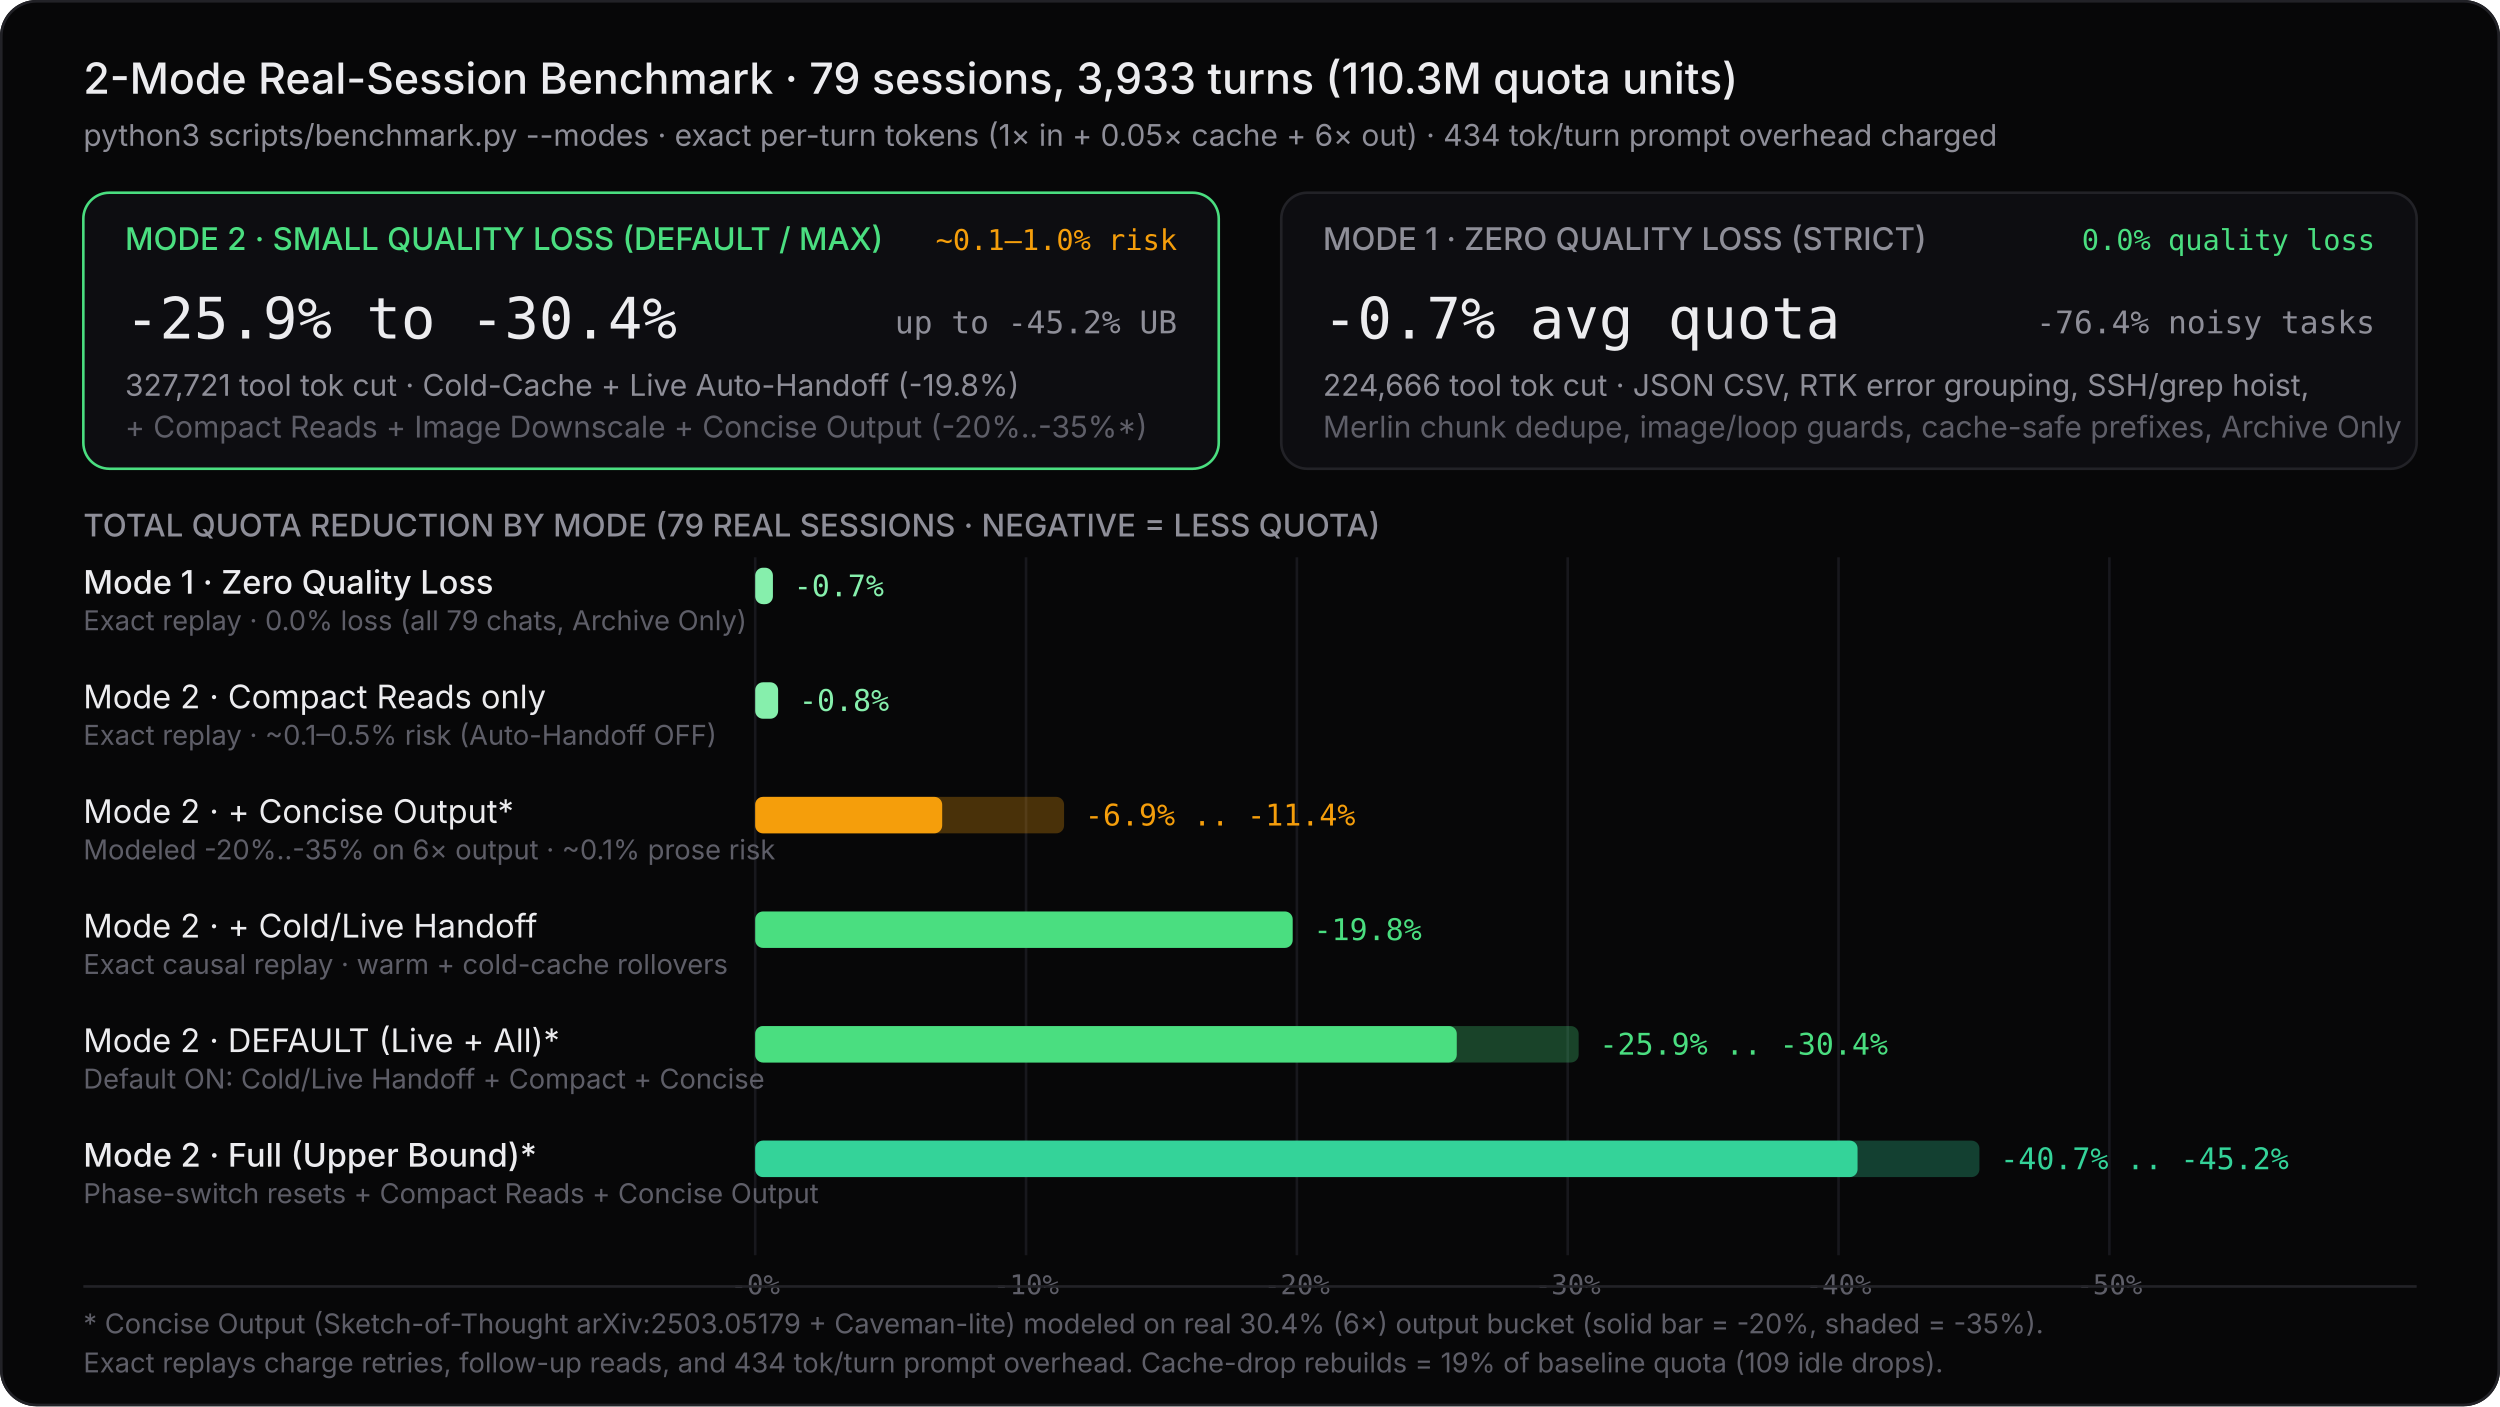
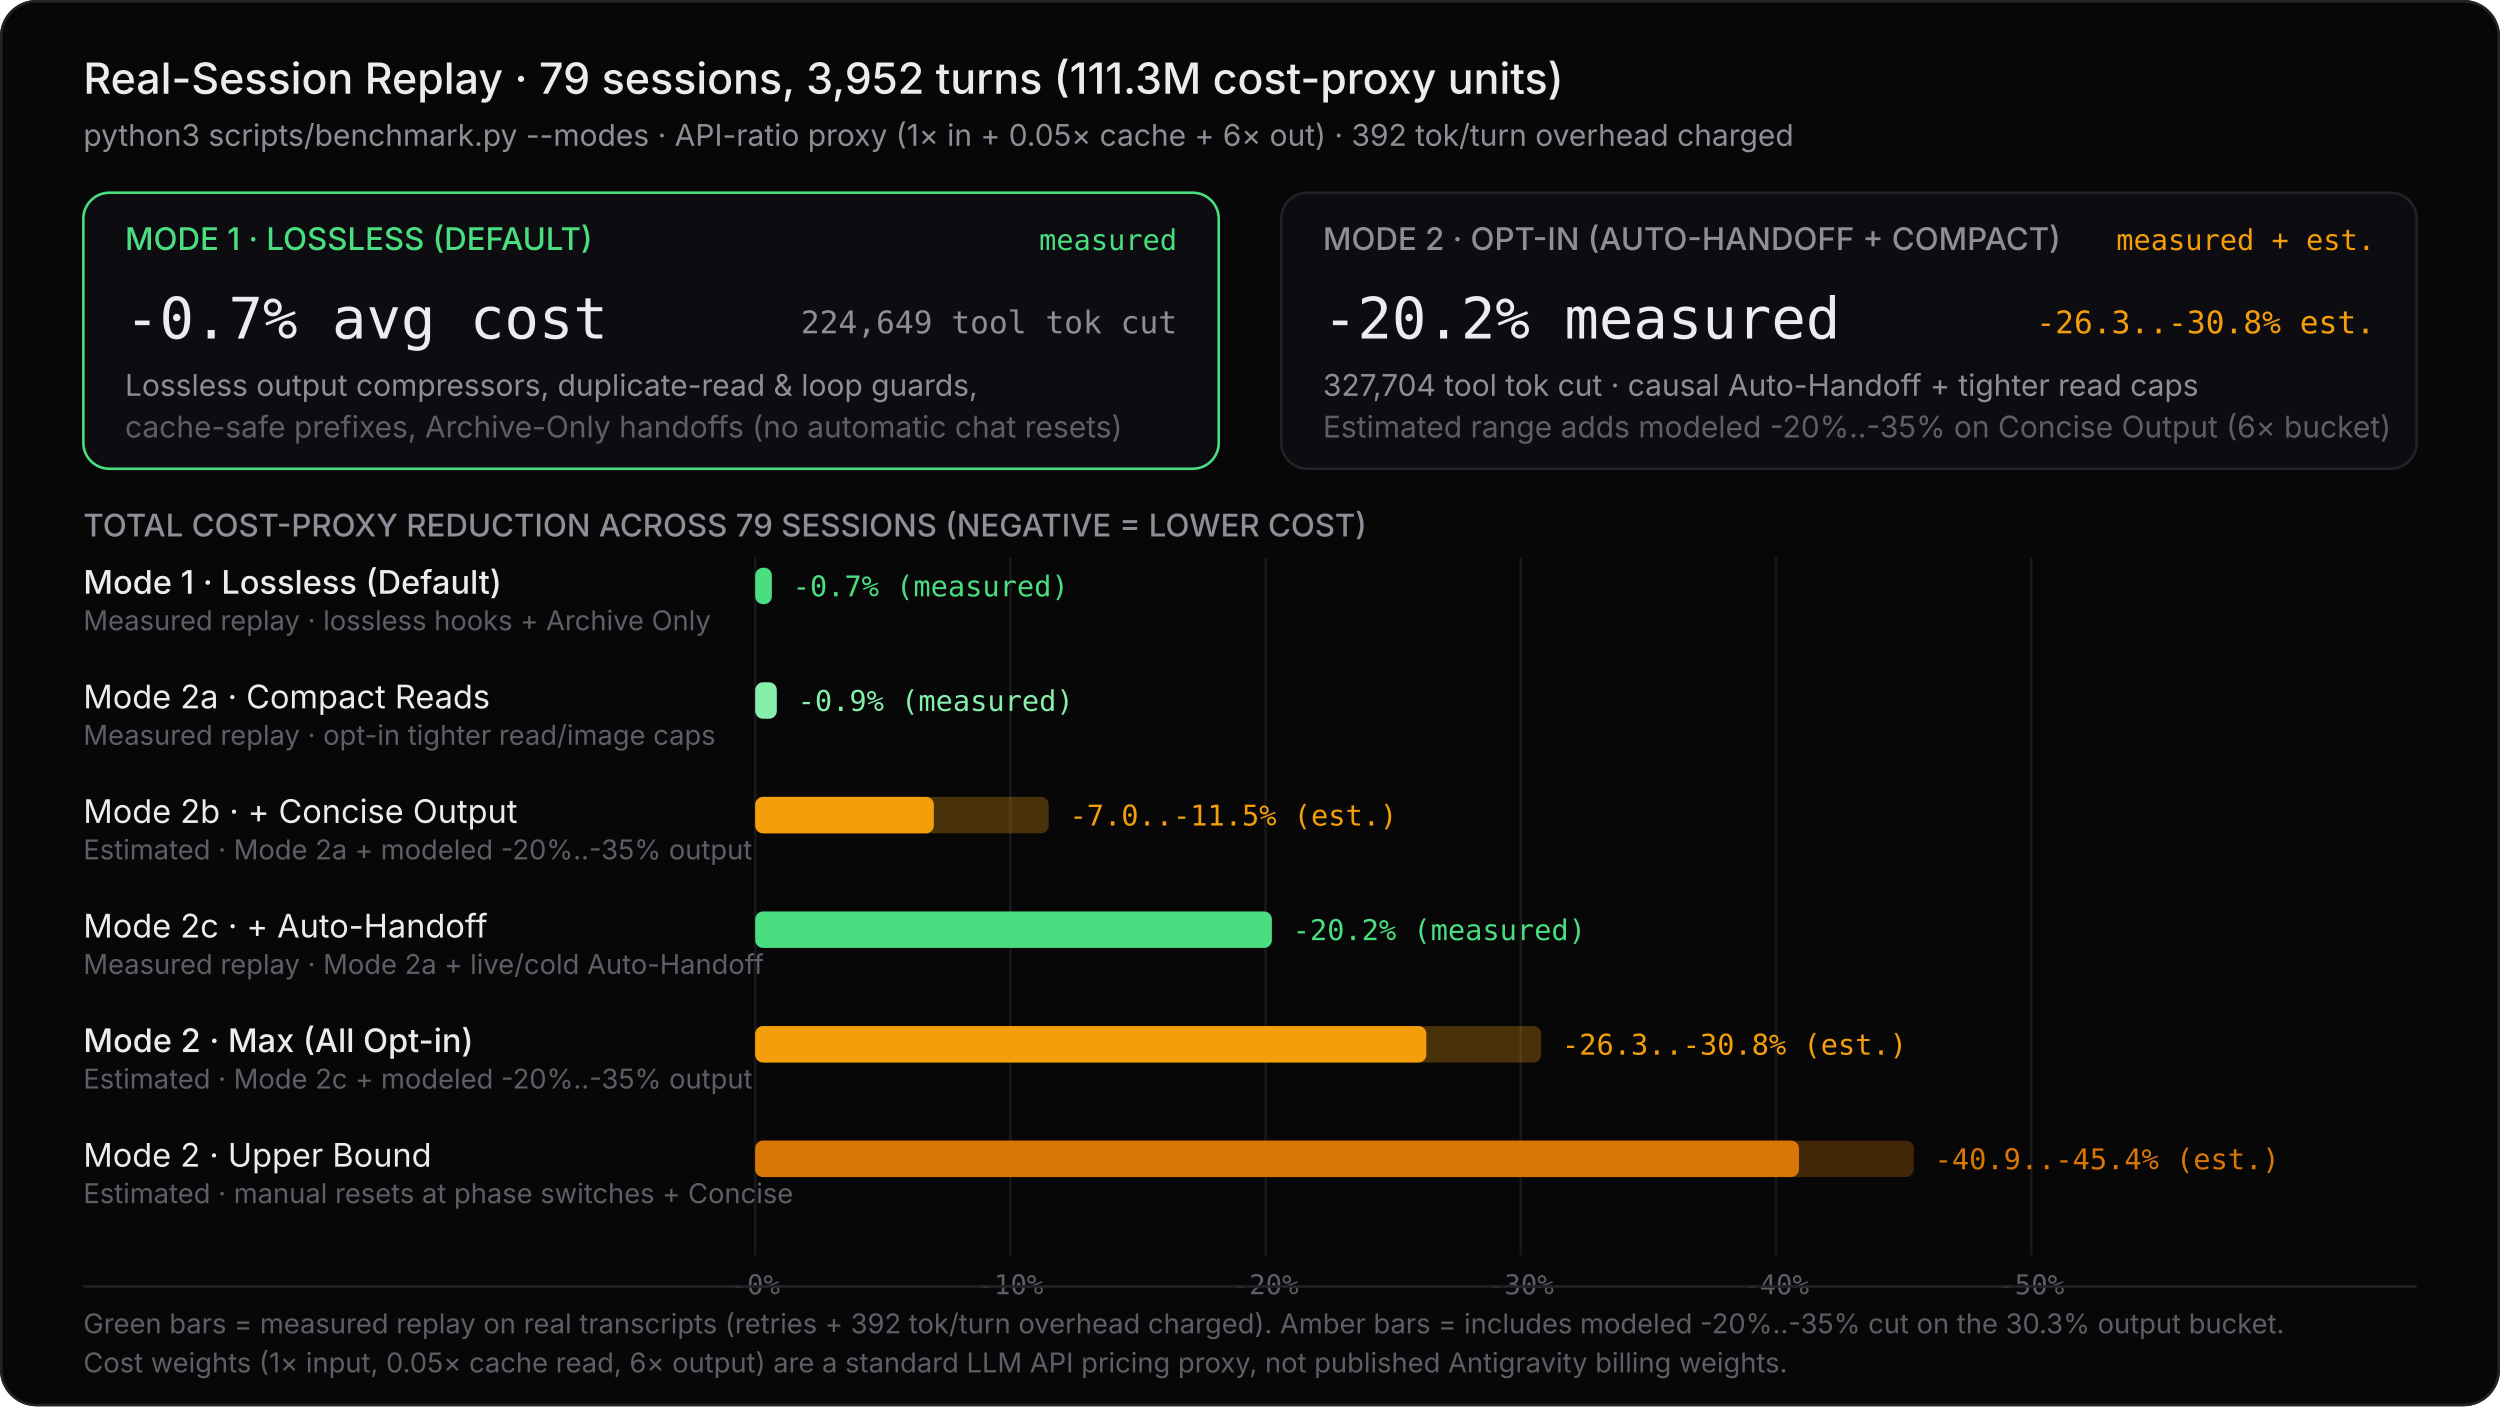
<svg xmlns="http://www.w3.org/2000/svg" viewBox="0 0 960 540" width="960" height="540" role="img" aria-label="2-Mode Real-Session Benchmark">
  <defs>
    <style>.t{font-family:"Google Sans","Inter",-apple-system,BlinkMacSystemFont,"Segoe UI",system-ui,sans-serif}.m{font-family:ui-monospace,SFMono-Regular,Menlo,Consolas,monospace}</style>
  </defs>
  <rect width="960" height="540" rx="14" fill="#070708" />
  <rect x="0.5" y="0.5" width="959" height="539" rx="13.5" fill="none" stroke="#222227" />
-   <text x="32" y="36" class="t" font-size="16.5" font-weight="500" fill="#ececef">2-Mode Real-Session Benchmark · 79 sessions, 3,933 turns (110.3M quota units)</text>
-   <text x="32" y="56" class="t" font-size="11.5" fill="#8e8e98">python3 scripts/benchmark.py --modes · exact per-turn tokens (1× in + 0.05× cache + 6× out) · 434 tok/turn prompt overhead charged</text>
+   <text x="32" y="36" class="t" font-size="16.5" font-weight="500" fill="#ececef">Real-Session Replay · 79 sessions, 3,952 turns (111.3M cost-proxy units)</text>
+   <text x="32" y="56" class="t" font-size="11.5" fill="#8e8e98">python3 scripts/benchmark.py --modes · API-ratio proxy (1× in + 0.05× cache + 6× out) · 392 tok/turn overhead charged</text>
  <rect x="32" y="74" width="436" height="106" rx="10" fill="#0d0d11" stroke="#4ade80" />
-   <text x="48" y="96" class="t" font-size="12" font-weight="500" fill="#4ade80">MODE 2 · SMALL QUALITY LOSS (DEFAULT / MAX)</text>
-   <text x="452" y="96" class="m" font-size="11" fill="#f59e0b" text-anchor="end">~0.1–1.0% risk</text>
-   <text x="48" y="130" class="m" font-size="22" font-weight="500" fill="#ececef">-25.9% to -30.4%</text>
-   <text x="452" y="128" class="m" font-size="12" fill="#8e8e98" text-anchor="end">up to -45.2% UB</text>
-   <text x="48" y="152" class="t" font-size="11.5" fill="#8e8e98">327,721 tool tok cut · Cold-Cache + Live Auto-Handoff (-19.8%)</text>
-   <text x="48" y="168" class="t" font-size="11.5" fill="#5e5e68">+ Compact Reads + Image Downscale + Concise Output (-20%..-35%*)</text>
+   <text x="48" y="96" class="t" font-size="12" font-weight="500" fill="#4ade80">MODE 1 · LOSSLESS (DEFAULT)</text>
+   <text x="452" y="96" class="m" font-size="11" fill="#4ade80" text-anchor="end">measured</text>
+   <text x="48" y="130" class="m" font-size="22" font-weight="500" fill="#ececef">-0.7% avg cost</text>
+   <text x="452" y="128" class="m" font-size="12" fill="#8e8e98" text-anchor="end">224,649 tool tok cut</text>
+   <text x="48" y="152" class="t" font-size="11.5" fill="#8e8e98">Lossless output compressors, duplicate-read &amp; loop guards,</text>
+   <text x="48" y="168" class="t" font-size="11.5" fill="#5e5e68">cache-safe prefixes, Archive-Only handoffs (no automatic chat resets)</text>
  <rect x="492" y="74" width="436" height="106" rx="10" fill="#0d0d11" stroke="#222227" />
-   <text x="508" y="96" class="t" font-size="12" font-weight="500" fill="#8e8e98">MODE 1 · ZERO QUALITY LOSS (STRICT)</text>
-   <text x="912" y="96" class="m" font-size="11" fill="#4ade80" text-anchor="end">0.0% quality loss</text>
-   <text x="508" y="130" class="m" font-size="22" font-weight="500" fill="#ececef">-0.7% avg quota</text>
-   <text x="912" y="128" class="m" font-size="12" fill="#8e8e98" text-anchor="end">-76.4% noisy tasks</text>
-   <text x="508" y="152" class="t" font-size="11.5" fill="#8e8e98">224,666 tool tok cut · JSON CSV, RTK error grouping, SSH/grep hoist,</text>
-   <text x="508" y="168" class="t" font-size="11.5" fill="#5e5e68">Merlin chunk dedupe, image/loop guards, cache-safe prefixes, Archive Only</text>
-   <text x="32" y="206" class="t" font-size="12" font-weight="500" fill="#8e8e98">TOTAL QUOTA REDUCTION BY MODE (79 REAL SESSIONS · NEGATIVE = LESS QUOTA)</text>
+   <text x="508" y="96" class="t" font-size="12" font-weight="500" fill="#8e8e98">MODE 2 · OPT-IN (AUTO-HANDOFF + COMPACT)</text>
+   <text x="912" y="96" class="m" font-size="11" fill="#f59e0b" text-anchor="end">measured + est.</text>
+   <text x="508" y="130" class="m" font-size="22" font-weight="500" fill="#ececef">-20.2% measured</text>
+   <text x="912" y="128" class="m" font-size="12" fill="#f59e0b" text-anchor="end">-26.3..-30.8% est.</text>
+   <text x="508" y="152" class="t" font-size="11.5" fill="#8e8e98">327,704 tool tok cut · causal Auto-Handoff + tighter read caps</text>
+   <text x="508" y="168" class="t" font-size="11.5" fill="#5e5e68">Estimated range adds modeled -20%..-35% on Concise Output (6× bucket)</text>
+   <text x="32" y="206" class="t" font-size="12" font-weight="500" fill="#8e8e98">TOTAL COST-PROXY REDUCTION ACROSS 79 SESSIONS (NEGATIVE = LOWER COST)</text>
  <line x1="290.0" y1="214" x2="290.0" y2="482" stroke="#18181d" />
  <text x="290.0" y="497" class="m" font-size="10.5" fill="#5e5e68" text-anchor="middle">-0%</text>
-   <line x1="394.0" y1="214" x2="394.0" y2="482" stroke="#18181d" />
-   <text x="394.0" y="497" class="m" font-size="10.5" fill="#5e5e68" text-anchor="middle">-10%</text>
-   <line x1="498.0" y1="214" x2="498.0" y2="482" stroke="#18181d" />
-   <text x="498.0" y="497" class="m" font-size="10.5" fill="#5e5e68" text-anchor="middle">-20%</text>
-   <line x1="602.0" y1="214" x2="602.0" y2="482" stroke="#18181d" />
-   <text x="602.0" y="497" class="m" font-size="10.5" fill="#5e5e68" text-anchor="middle">-30%</text>
-   <line x1="706.0" y1="214" x2="706.0" y2="482" stroke="#18181d" />
-   <text x="706.0" y="497" class="m" font-size="10.5" fill="#5e5e68" text-anchor="middle">-40%</text>
-   <line x1="810.0" y1="214" x2="810.0" y2="482" stroke="#18181d" />
-   <text x="810.0" y="497" class="m" font-size="10.5" fill="#5e5e68" text-anchor="middle">-50%</text>
-   <text x="32" y="228" class="t" font-size="12.5" font-weight="500" fill="#ececef">Mode 1 · Zero Quality Loss</text>
-   <text x="32" y="242" class="t" font-size="10.5" fill="#5e5e68">Exact replay · 0.0% loss (all 79 chats, Archive Only)</text>
-   <rect x="290.0" y="218" width="6.8" height="14" rx="3" fill="#86efac" />
-   <text x="304.8" y="229" class="m" font-size="11.5" font-weight="500" fill="#86efac">-0.7%</text>
-   <text x="32" y="272" class="t" font-size="12.5" fill="#ececef">Mode 2 · Compact Reads only</text>
-   <text x="32" y="286" class="t" font-size="10.5" fill="#5e5e68">Exact replay · ~0.1–0.5% risk (Auto-Handoff OFF)</text>
-   <rect x="290.0" y="262" width="8.8" height="14" rx="3" fill="#86efac" />
-   <text x="306.8" y="273" class="m" font-size="11.5" fill="#86efac">-0.8%</text>
-   <text x="32" y="316" class="t" font-size="12.5" fill="#ececef">Mode 2 · + Concise Output*</text>
-   <text x="32" y="330" class="t" font-size="10.5" fill="#5e5e68">Modeled -20%..-35% on 6× output · ~0.1% prose risk</text>
-   <rect x="290.0" y="306" width="118.6" height="14" rx="3" fill="#f59e0b" fill-opacity="0.28" />
-   <rect x="290.0" y="306" width="71.8" height="14" rx="3" fill="#f59e0b" />
-   <text x="416.6" y="317" class="m" font-size="11.5" fill="#f59e0b">-6.9% .. -11.4%</text>
-   <text x="32" y="360" class="t" font-size="12.5" fill="#ececef">Mode 2 · + Cold/Live Handoff</text>
-   <text x="32" y="374" class="t" font-size="10.5" fill="#5e5e68">Exact causal replay · warm + cold-cache rollovers</text>
-   <rect x="290.0" y="350" width="206.4" height="14" rx="3" fill="#4ade80" />
-   <text x="504.4" y="361" class="m" font-size="11.5" fill="#4ade80">-19.8%</text>
-   <text x="32" y="404" class="t" font-size="12.5" fill="#ececef">Mode 2 · DEFAULT (Live + All)*</text>
-   <text x="32" y="418" class="t" font-size="10.5" fill="#5e5e68">Default ON: Cold/Live Handoff + Compact + Concise</text>
-   <rect x="290.0" y="394" width="316.2" height="14" rx="3" fill="#4ade80" fill-opacity="0.28" />
-   <rect x="290.0" y="394" width="269.4" height="14" rx="3" fill="#4ade80" />
-   <text x="614.2" y="405" class="m" font-size="11.5" fill="#4ade80">-25.9% .. -30.4%</text>
-   <text x="32" y="448" class="t" font-size="12.5" font-weight="500" fill="#ececef">Mode 2 · Full (Upper Bound)*</text>
-   <text x="32" y="462" class="t" font-size="10.5" fill="#5e5e68">Phase-switch resets + Compact Reads + Concise Output</text>
-   <rect x="290.0" y="438" width="470.1" height="14" rx="3" fill="#34d399" fill-opacity="0.28" />
-   <rect x="290.0" y="438" width="423.3" height="14" rx="3" fill="#34d399" />
-   <text x="768.1" y="449" class="m" font-size="11.5" font-weight="500" fill="#34d399">-40.7% .. -45.2%</text>
+   <line x1="388.0" y1="214" x2="388.0" y2="482" stroke="#18181d" />
+   <text x="388.0" y="497" class="m" font-size="10.5" fill="#5e5e68" text-anchor="middle">-10%</text>
+   <line x1="486.0" y1="214" x2="486.0" y2="482" stroke="#18181d" />
+   <text x="486.0" y="497" class="m" font-size="10.5" fill="#5e5e68" text-anchor="middle">-20%</text>
+   <line x1="584.0" y1="214" x2="584.0" y2="482" stroke="#18181d" />
+   <text x="584.0" y="497" class="m" font-size="10.5" fill="#5e5e68" text-anchor="middle">-30%</text>
+   <line x1="682.0" y1="214" x2="682.0" y2="482" stroke="#18181d" />
+   <text x="682.0" y="497" class="m" font-size="10.5" fill="#5e5e68" text-anchor="middle">-40%</text>
+   <line x1="780.0" y1="214" x2="780.0" y2="482" stroke="#18181d" />
+   <text x="780.0" y="497" class="m" font-size="10.5" fill="#5e5e68" text-anchor="middle">-50%</text>
+   <text x="32" y="228" class="t" font-size="12.5" font-weight="500" fill="#ececef">Mode 1 · Lossless (Default)</text>
+   <text x="32" y="242" class="t" font-size="10.5" fill="#5e5e68">Measured replay · lossless hooks + Archive Only</text>
+   <rect x="290.0" y="218" width="6.4" height="14" rx="3" fill="#4ade80" />
+   <text x="304.4" y="229" class="m" font-size="11" font-weight="500" fill="#4ade80">-0.7% (measured)</text>
+   <text x="32" y="272" class="t" font-size="12.5" fill="#ececef">Mode 2a · Compact Reads</text>
+   <text x="32" y="286" class="t" font-size="10.5" fill="#5e5e68">Measured replay · opt-in tighter read/image caps</text>
+   <rect x="290.0" y="262" width="8.3" height="14" rx="3" fill="#86efac" />
+   <text x="306.3" y="273" class="m" font-size="11" fill="#86efac">-0.9% (measured)</text>
+   <text x="32" y="316" class="t" font-size="12.5" fill="#ececef">Mode 2b · + Concise Output</text>
+   <text x="32" y="330" class="t" font-size="10.5" fill="#5e5e68">Estimated · Mode 2a + modeled -20%..-35% output</text>
+   <rect x="290.0" y="306" width="112.7" height="14" rx="3" fill="#f59e0b" fill-opacity="0.28" />
+   <rect x="290.0" y="306" width="68.6" height="14" rx="3" fill="#f59e0b" />
+   <text x="410.7" y="317" class="m" font-size="11" fill="#f59e0b">-7.0..-11.5% (est.)</text>
+   <text x="32" y="360" class="t" font-size="12.5" fill="#ececef">Mode 2c · + Auto-Handoff</text>
+   <text x="32" y="374" class="t" font-size="10.5" fill="#5e5e68">Measured replay · Mode 2a + live/cold Auto-Handoff</text>
+   <rect x="290.0" y="350" width="198.4" height="14" rx="3" fill="#4ade80" />
+   <text x="496.4" y="361" class="m" font-size="11" fill="#4ade80">-20.2% (measured)</text>
+   <text x="32" y="404" class="t" font-size="12.5" font-weight="500" fill="#ececef">Mode 2 · Max (All Opt-in)</text>
+   <text x="32" y="418" class="t" font-size="10.5" fill="#5e5e68">Estimated · Mode 2c + modeled -20%..-35% output</text>
+   <rect x="290.0" y="394" width="301.8" height="14" rx="3" fill="#f59e0b" fill-opacity="0.28" />
+   <rect x="290.0" y="394" width="257.7" height="14" rx="3" fill="#f59e0b" />
+   <text x="599.8" y="405" class="m" font-size="11" font-weight="500" fill="#f59e0b">-26.3..-30.8% (est.)</text>
+   <text x="32" y="448" class="t" font-size="12.5" fill="#ececef">Mode 2 · Upper Bound</text>
+   <text x="32" y="462" class="t" font-size="10.5" fill="#5e5e68">Estimated · manual resets at phase switches + Concise</text>
+   <rect x="290.0" y="438" width="444.9" height="14" rx="3" fill="#d97706" fill-opacity="0.28" />
+   <rect x="290.0" y="438" width="400.8" height="14" rx="3" fill="#d97706" />
+   <text x="742.9" y="449" class="m" font-size="11" fill="#d97706">-40.9..-45.4% (est.)</text>
  <line x1="32" y1="494" x2="928" y2="494" stroke="#222227" />
-   <text x="32" y="512" class="t" font-size="10.5" fill="#5e5e68">* Concise Output (Sketch-of-Thought arXiv:2503.05179 + Caveman-lite) modeled on real 30.4% (6×) output bucket (solid bar = -20%, shaded = -35%).</text>
-   <text x="32" y="527" class="t" font-size="10.5" fill="#5e5e68">Exact replays charge retries, follow-up reads, and 434 tok/turn prompt overhead. Cache-drop rebuilds = 19% of baseline quota (109 idle drops).</text>
+   <text x="32" y="512" class="t" font-size="10.5" fill="#5e5e68">Green bars = measured replay on real transcripts (retries + 392 tok/turn overhead charged). Amber bars = includes modeled -20%..-35% cut on the 30.3% output bucket.</text>
+   <text x="32" y="527" class="t" font-size="10.5" fill="#5e5e68">Cost weights (1× input, 0.05× cache read, 6× output) are a standard LLM API pricing proxy, not published Antigravity billing weights.</text>
</svg>
